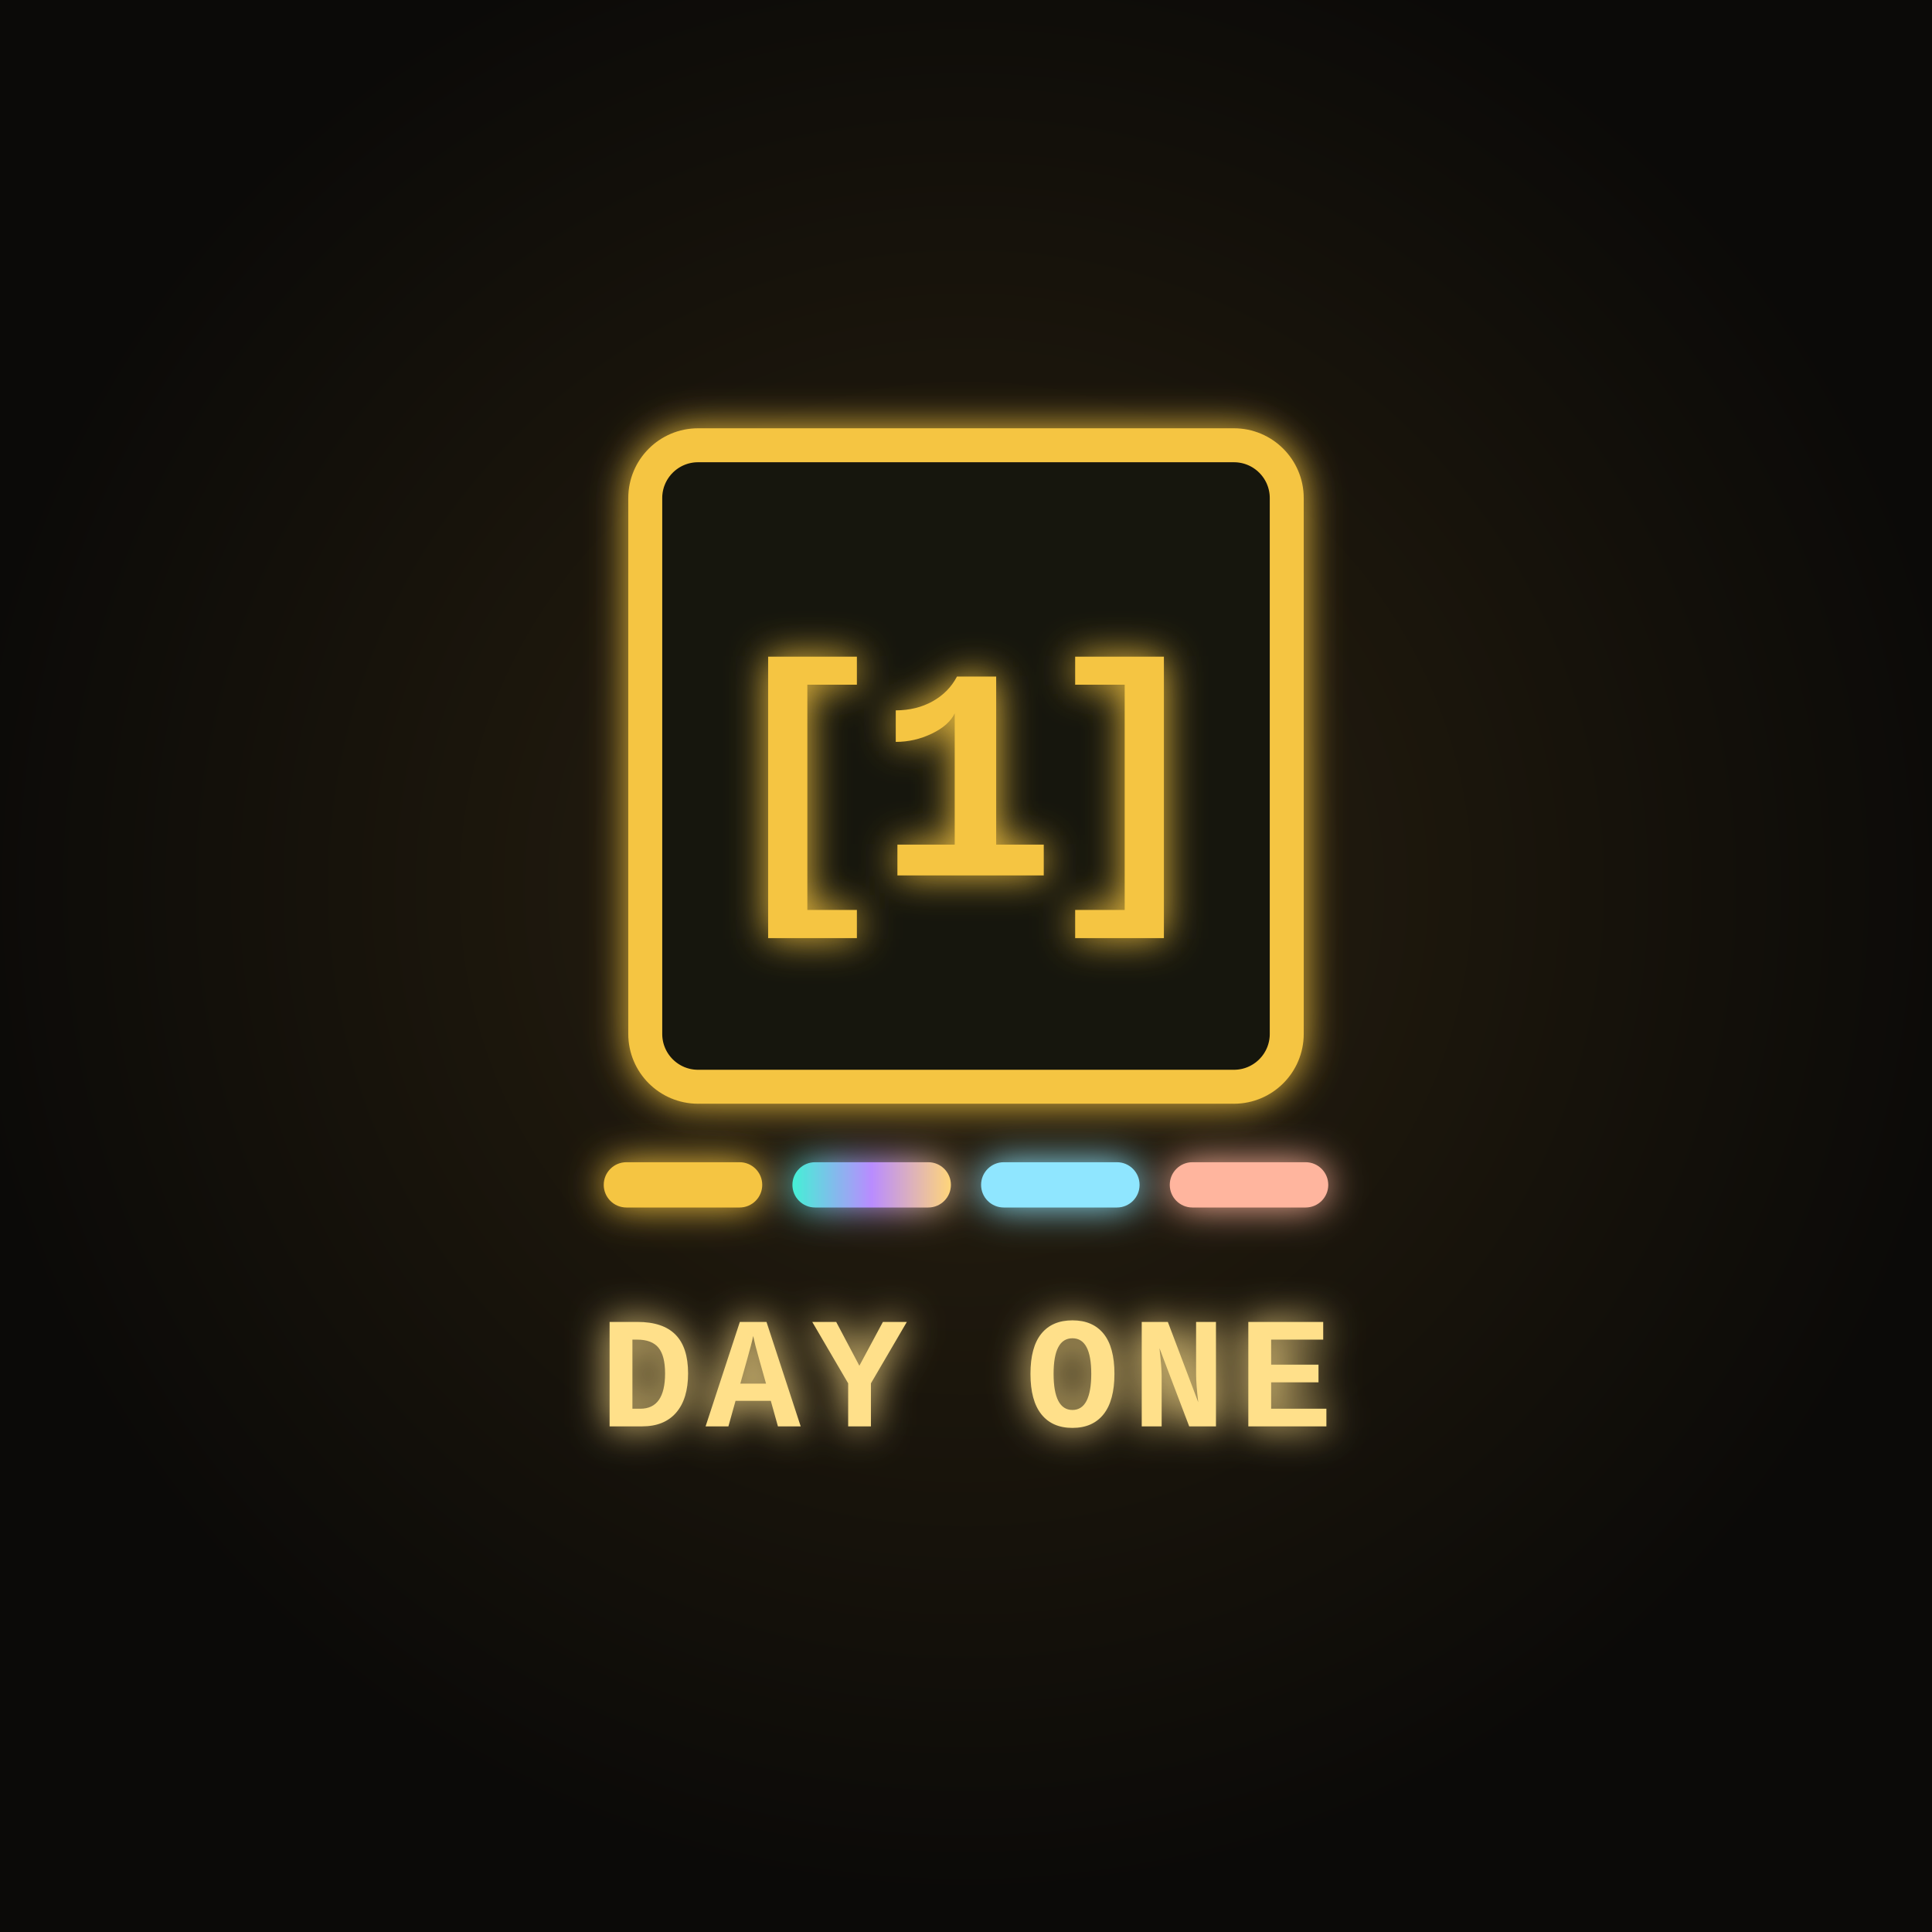
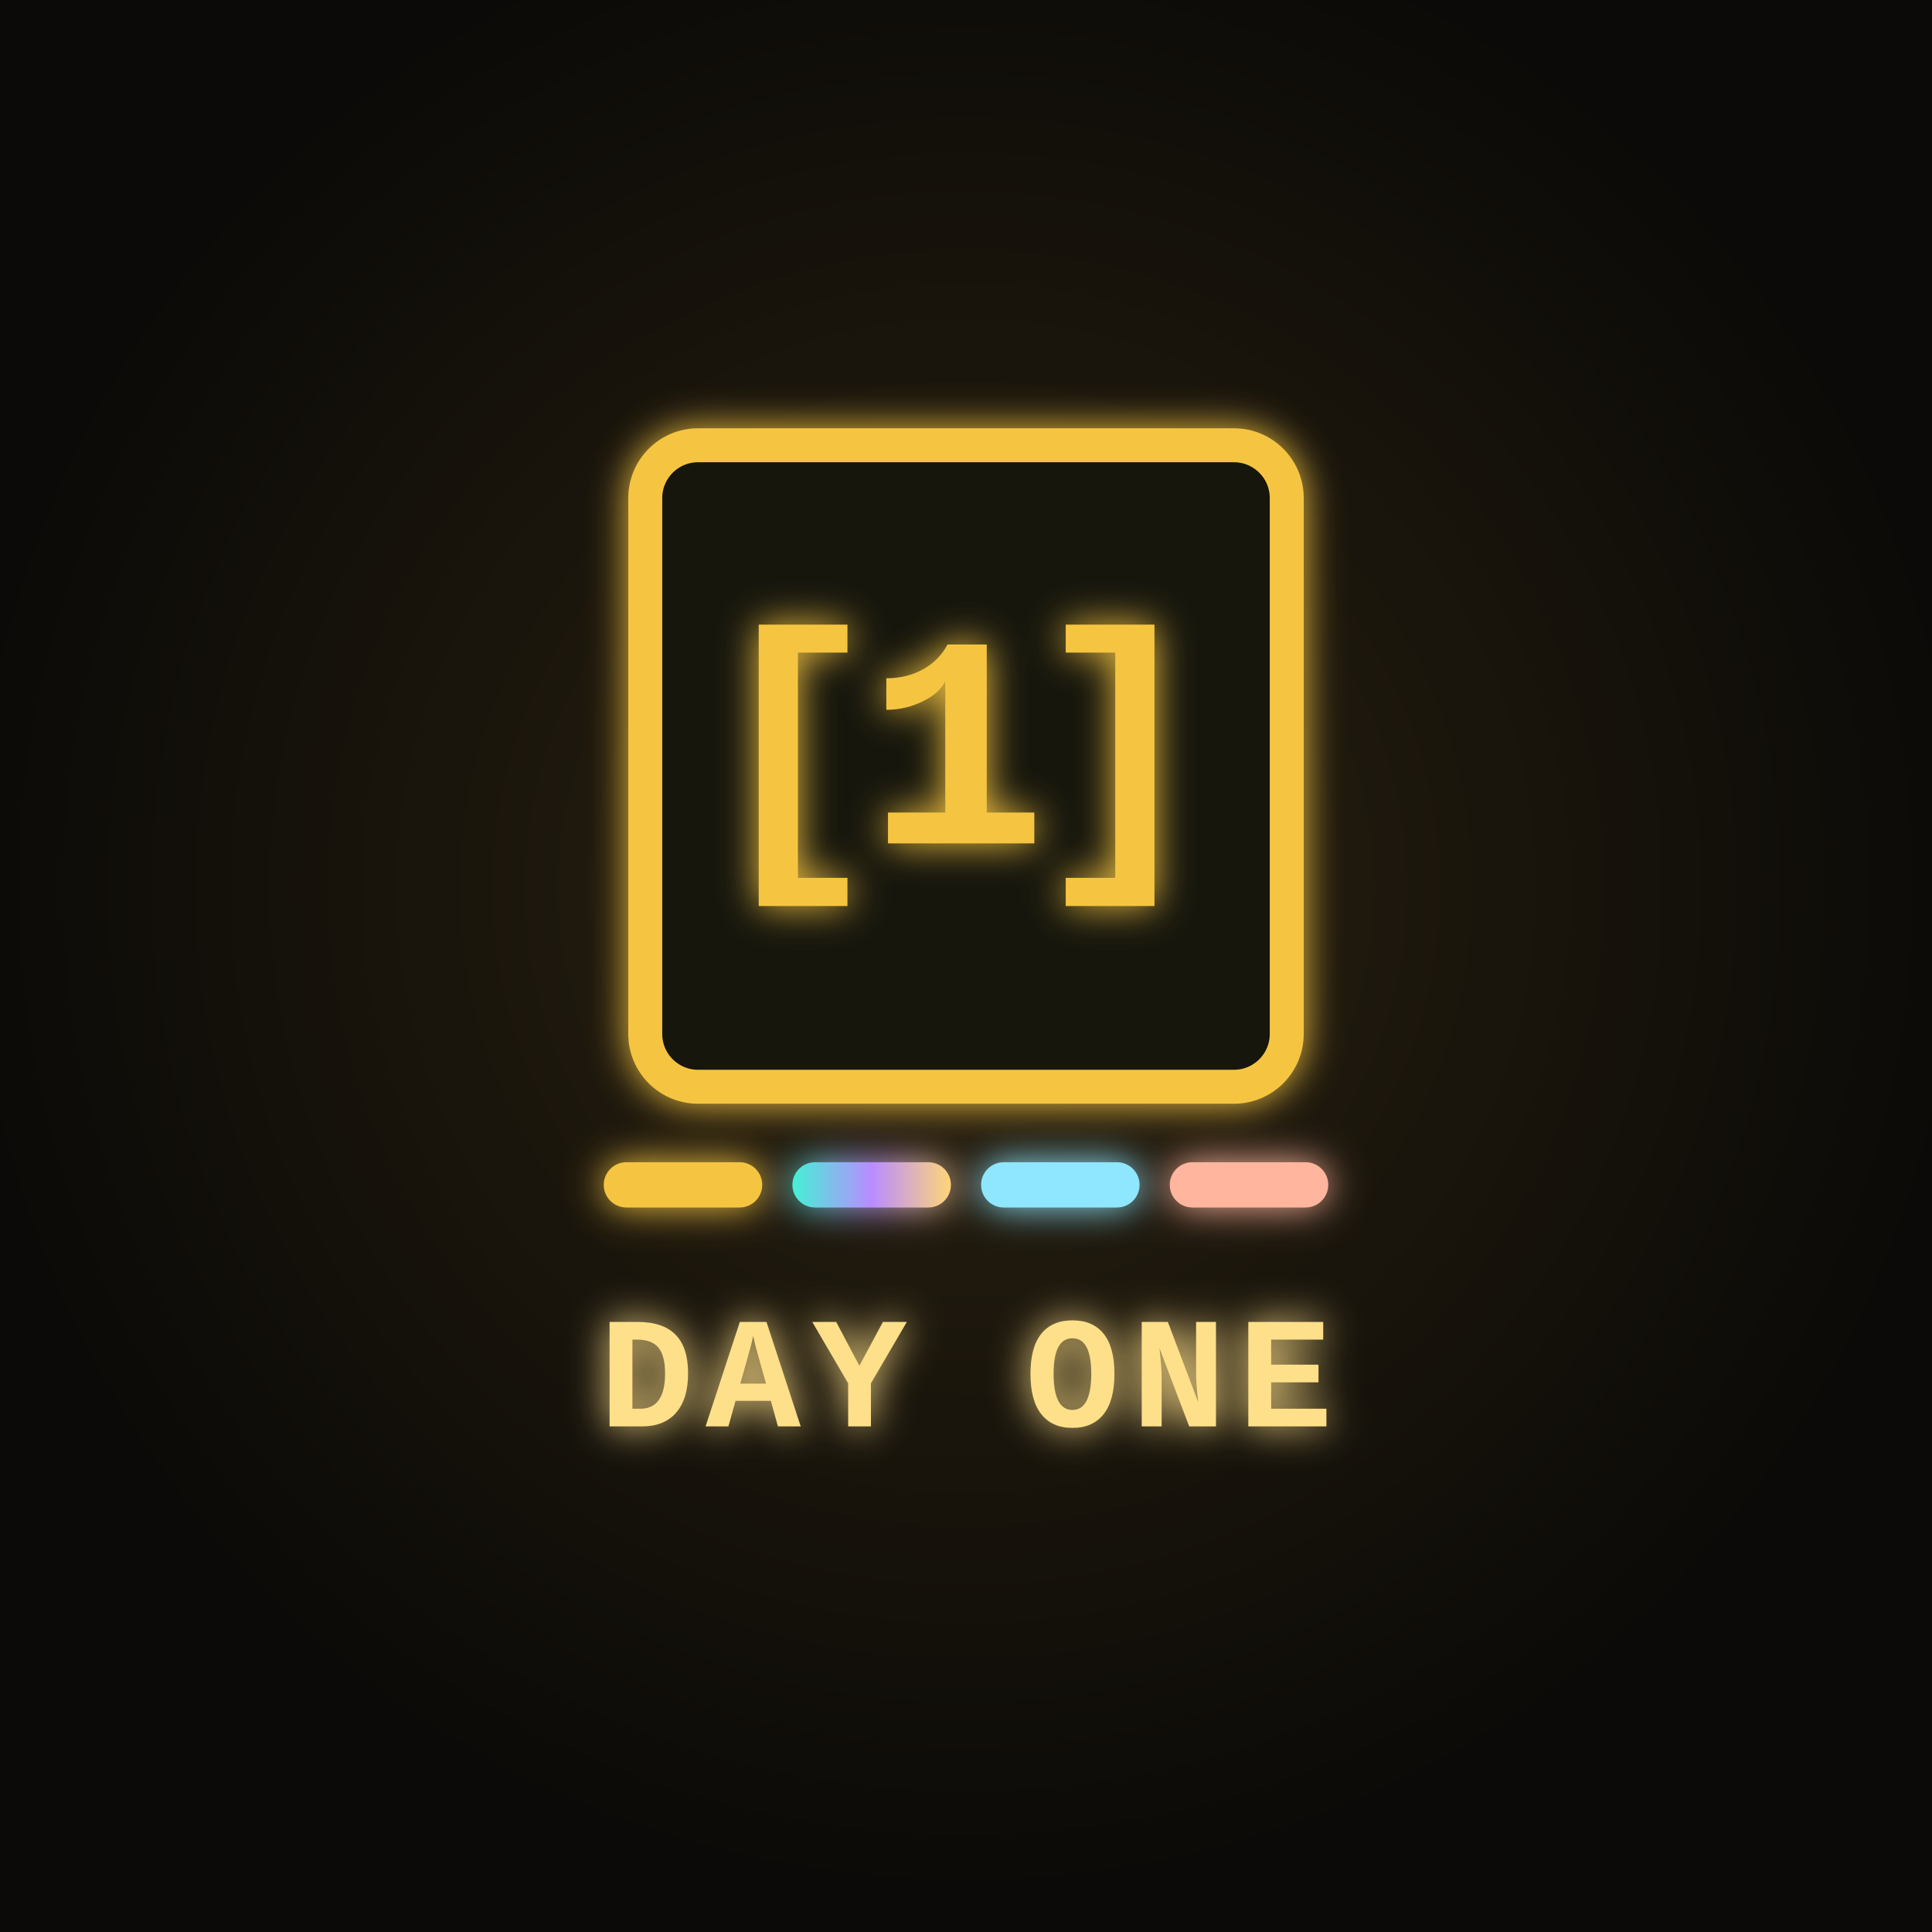
<svg xmlns="http://www.w3.org/2000/svg" viewBox="0 0 512 512" width="512" height="512">
  <defs>
    <filter id="glow" filterUnits="userSpaceOnUse" x="0" y="0" width="512" height="512">
      <feGaussianBlur stdDeviation="5" result="b" />
      <feMerge>
        <feMergeNode in="b" />
        <feMergeNode in="SourceGraphic" />
      </feMerge>
    </filter>
    <radialGradient id="warm" cx="50%" cy="46%" r="52%">
      <stop offset="0" stop-color="#2a2110" />
      <stop offset="1" stop-color="#0b0a08" />
    </radialGradient>
    <linearGradient id="foil" x1="0" x2="1">
      <stop offset="0" stop-color="#45f0d6" />
      <stop offset="0.5" stop-color="#b98cff" />
      <stop offset="1" stop-color="#ffd57a" />
    </linearGradient>
  </defs>
  <rect width="512" height="512" fill="url(#warm)" />
  <rect x="171" y="118" width="170" height="170" rx="14" fill="#17130a" stroke="#f5c542" stroke-width="9" filter="url(#glow)" />
-   <text x="256" y="232" text-anchor="middle" font-family="Courier New, Courier, monospace" font-weight="bold" font-size="80" letter-spacing="-5" fill="#f5c542" filter="url(#glow)">[1]</text>
+   <text x="253.5" y="223.5" text-anchor="middle" font-family="Courier New, Courier, monospace" font-weight="bold" font-size="80" letter-spacing="-5" fill="#f5c542" filter="url(#glow)">[1]</text>
  <g filter="url(#glow)">
    <rect x="160" y="308" width="42" height="12" rx="6" fill="#f5c542" />
    <rect x="210" y="308" width="42" height="12" rx="6" fill="url(#foil)" />
    <rect x="260" y="308" width="42" height="12" rx="6" fill="#8fe6ff" />
    <rect x="310" y="308" width="42" height="12" rx="6" fill="#ffb59e" />
  </g>
  <text x="256" y="378" text-anchor="middle" font-family="Courier New, Courier, monospace" font-weight="bold" font-size="42" letter-spacing="3" fill="#ffe08a" filter="url(#glow)">DAY ONE</text>
</svg>
